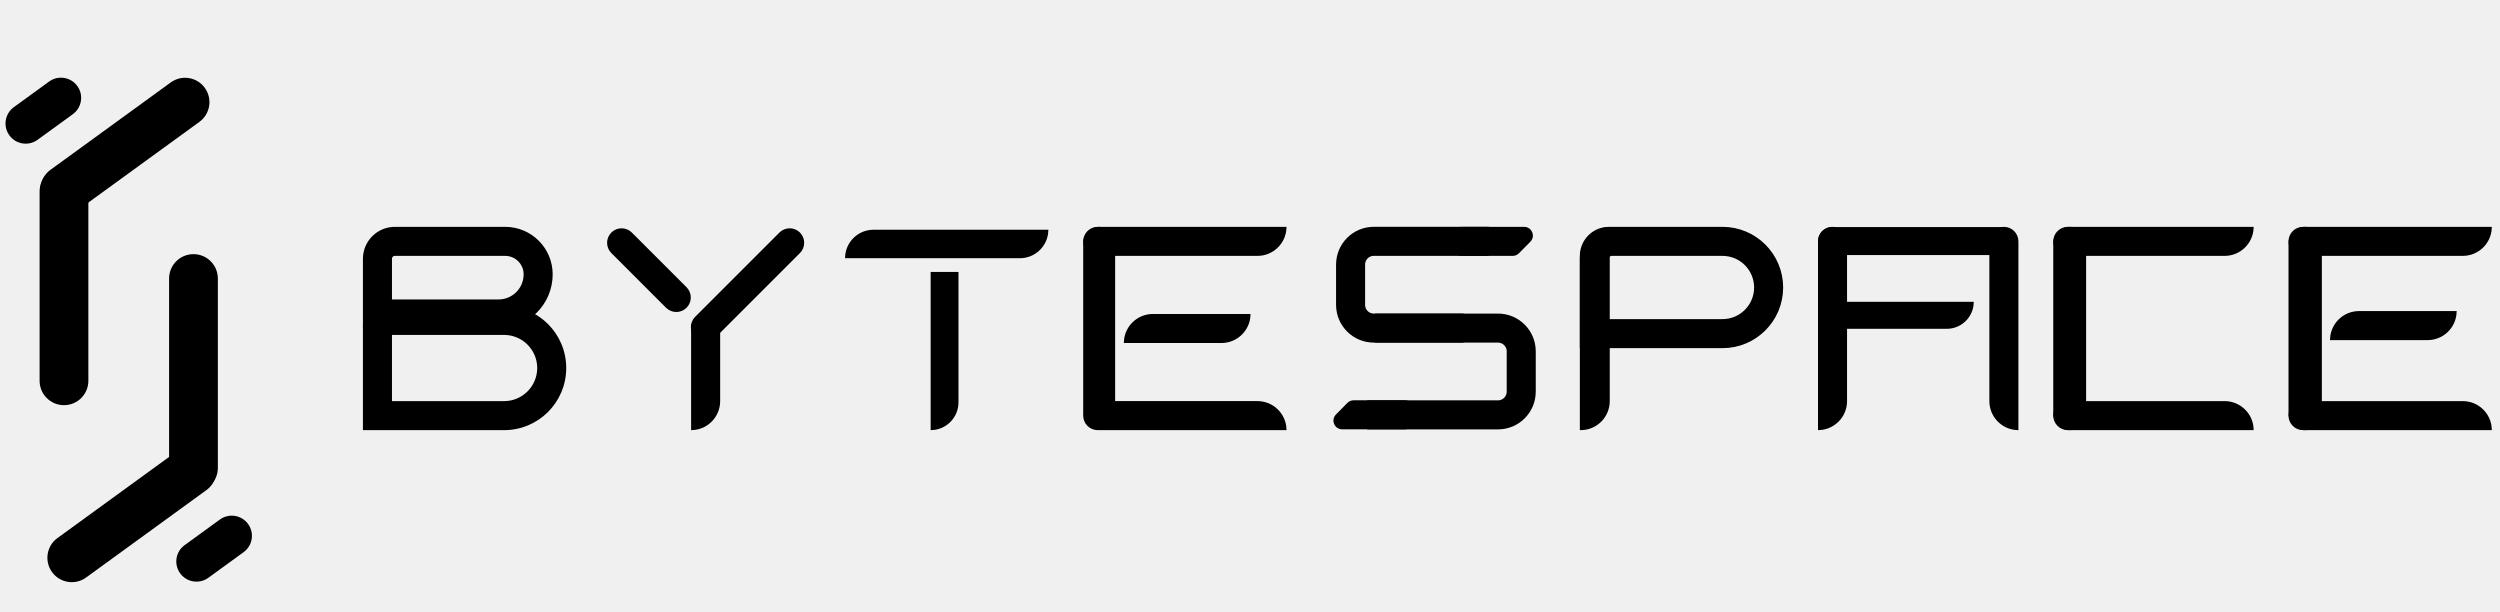
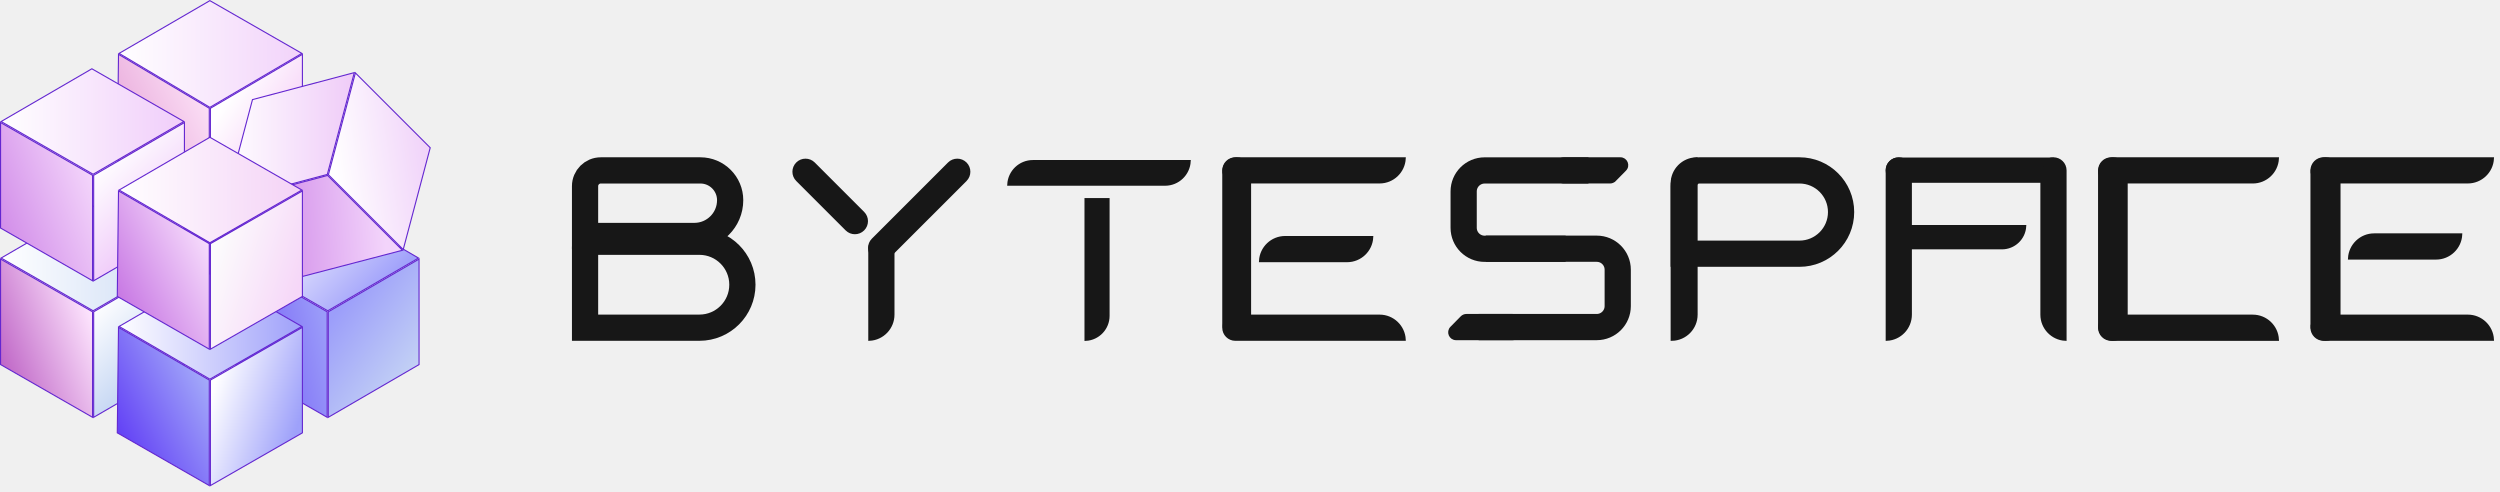
- <svg xmlns="http://www.w3.org/2000/svg" width="1247" height="305" viewBox="0 0 1247 305" fill="none">
-   <g clip-path="url(#clip0_935_70622)">
-     <rect x="1039.83" y="213.832" width="14.938" height="99.959" rx="7.469" transform="rotate(-180 1039.83 213.832)" fill="black" stroke="black" stroke-width="1.449" />
-     <path d="M1031.41 113.872H1123.38C1123 121.136 1116.99 126.91 1109.64 126.91H1031.41C1027.81 126.91 1024.89 123.992 1024.89 120.391C1024.89 116.791 1027.81 113.872 1031.41 113.872Z" fill="black" stroke="black" stroke-width="1.449" />
-     <path d="M1031.41 200.794H1109.64C1116.99 200.794 1123 206.568 1123.38 213.832H1031.41C1027.81 213.832 1024.89 210.913 1024.89 207.313C1024.89 203.712 1027.81 200.794 1031.41 200.794Z" fill="black" stroke="black" stroke-width="1.449" />
-     <rect x="907.545" y="126.513" width="12.535" height="96.957" rx="6.268" transform="rotate(-90 907.545 126.513)" fill="black" stroke="black" stroke-width="1.449" />
-     <path d="M971.042 163.285C977.836 163.285 983.388 157.968 983.763 151.268H920.803C917.485 151.268 914.794 153.958 914.794 157.277C914.794 160.595 917.485 163.285 920.803 163.285H971.042Z" fill="black" stroke="black" stroke-width="1.449" />
-     <path d="M993.019 200.069V120.391C993.019 116.791 995.937 113.872 999.538 113.872C1003.14 113.872 1006.06 116.791 1006.06 120.391V213.813C998.793 213.436 993.019 207.427 993.019 200.069Z" fill="black" stroke="black" stroke-width="1.449" />
-     <path d="M920.584 200.069C920.584 207.427 914.81 213.436 907.546 213.813V120.391C907.546 116.791 910.465 113.872 914.065 113.872C917.666 113.872 920.584 116.791 920.584 120.391V200.069Z" fill="black" stroke="black" stroke-width="1.449" />
-     <path d="M730.023 163.655H685.264C678.863 163.655 673.674 158.466 673.674 152.066V131.961C673.674 125.56 678.863 120.371 685.264 120.371H742.633" stroke="black" stroke-width="14.487" />
-     <path d="M681.949 206.939L747.199 206.939C753.6 206.939 758.789 201.75 758.789 195.35V175.245C758.789 168.844 753.6 163.655 747.199 163.655H685.89" stroke="black" stroke-width="14.487" />
-     <path d="M728.971 126.91H754.544C755.513 126.91 756.442 126.522 757.123 125.831L762.836 120.037C765.092 117.748 763.471 113.872 760.257 113.872H728.971C726.971 113.872 725.349 115.494 725.349 117.494V123.289C725.349 125.289 726.971 126.91 728.971 126.91Z" fill="black" stroke="black" stroke-width="1.449" />
-     <path d="M700.72 200.388H675.181C674.211 200.388 673.281 200.777 672.6 201.468L666.893 207.263C664.639 209.552 666.26 213.426 669.474 213.426H700.72C702.721 213.426 704.342 211.805 704.342 209.804V204.01C704.342 202.009 702.721 200.388 700.72 200.388Z" fill="black" stroke="black" stroke-width="1.449" />
-     <path d="M345.452 163.852V213.813C352.716 213.436 358.491 207.427 358.491 200.069V163.852C358.491 160.252 355.572 157.333 351.971 157.333C348.371 157.333 345.452 160.252 345.452 163.852Z" fill="black" stroke="black" stroke-width="1.449" />
-     <path d="M398.5 125.708L356.437 167.772C353.895 170.313 349.775 170.313 347.233 167.772C344.692 165.23 344.692 161.11 347.233 158.568L389.297 116.505C391.838 113.963 395.959 113.963 398.5 116.505C401.042 119.046 401.042 123.167 398.5 125.708Z" fill="black" stroke="black" stroke-width="1.449" />
-     <path d="M305.445 125.708L332.735 152.998C335.277 155.539 339.397 155.539 341.939 152.998C344.48 150.456 344.48 146.336 341.939 143.794L314.649 116.505C312.107 113.963 307.987 113.963 305.445 116.505C302.904 119.046 302.904 123.167 305.445 125.708Z" fill="black" stroke="black" stroke-width="1.449" />
-     <path d="M435.716 115.321H522.176C521.8 122.429 515.917 128.077 508.715 128.077H422.255C422.632 120.969 428.514 115.321 435.716 115.321Z" fill="black" stroke="black" stroke-width="1.449" />
-     <path d="M464.935 136.365V213.812C471.862 213.436 477.363 207.7 477.363 200.679V136.365H464.935Z" fill="black" stroke="black" stroke-width="1.449" />
-     <rect x="555.51" y="212.383" width="14.487" height="98.511" rx="7.243" transform="rotate(-180 555.51 212.383)" fill="black" stroke="black" stroke-width="1.449" />
-     <path d="M547.544 113.872H640.966C640.589 121.136 634.58 126.91 627.222 126.91H547.544C543.944 126.91 541.025 123.991 541.025 120.391C541.025 116.791 543.944 113.872 547.544 113.872Z" fill="black" stroke="black" stroke-width="1.449" />
-     <path d="M547.544 200.793H627.222C634.58 200.793 640.589 206.567 640.966 213.831H547.544C543.944 213.831 541.025 210.913 541.025 207.312C541.025 203.712 543.944 200.793 547.544 200.793Z" fill="black" stroke="black" stroke-width="1.449" />
-     <path d="M575.069 157.333H623.016C622.64 164.597 616.63 170.371 609.272 170.371H561.325C561.702 163.107 567.711 157.333 575.069 157.333Z" fill="black" stroke="black" stroke-width="1.449" />
-     <rect x="1157.41" y="213.832" width="15.176" height="99.959" rx="7.588" transform="rotate(-180 1157.41 213.832)" fill="black" stroke="black" stroke-width="1.449" />
-     <path d="M1148.75 113.872H1242.17C1241.8 121.136 1235.79 126.91 1228.43 126.91H1148.75C1145.15 126.91 1142.23 123.992 1142.23 120.391C1142.23 116.791 1145.15 113.872 1148.75 113.872Z" fill="black" stroke="black" stroke-width="1.449" />
-     <path d="M1148.75 200.794H1228.43C1235.79 200.794 1241.8 206.568 1242.17 213.832H1148.75C1145.15 213.832 1142.23 210.913 1142.23 207.313C1142.23 203.712 1145.15 200.794 1148.75 200.794Z" fill="black" stroke="black" stroke-width="1.449" />
-     <path d="M1176.7 155.884H1224.64C1224.27 163.148 1218.26 168.922 1210.9 168.922H1162.96C1163.33 161.658 1169.34 155.884 1176.7 155.884Z" fill="black" stroke="black" stroke-width="1.449" />
-     <path d="M196.963 120.391H251.981C261.067 120.391 268.431 127.756 268.431 136.841C268.431 147.758 259.581 156.608 248.664 156.608H188.271V129.083C188.271 124.283 192.162 120.391 196.963 120.391Z" stroke="black" stroke-width="14.487" />
-     <mask id="path-26-inside-1_935_70622" fill="white">
-       <path d="M181.027 162.725C181.027 157.124 185.568 152.584 191.168 152.584H251.45C268.563 152.584 282.435 166.457 282.435 183.57V183.57C282.435 200.683 268.563 214.556 251.45 214.556H181.027V162.725Z" />
-     </mask>
-     <path d="M181.027 162.725C181.027 157.124 185.568 152.584 191.168 152.584H251.45C268.563 152.584 282.435 166.457 282.435 183.57V183.57C282.435 200.683 268.563 214.556 251.45 214.556H181.027V162.725Z" stroke="black" stroke-width="28.974" mask="url(#path-26-inside-1_935_70622)" />
-     <path d="M802.216 200.069V113.876C794.753 114.034 788.752 120.134 788.752 127.635V213.829C796.215 213.67 802.216 207.57 802.216 200.069Z" fill="black" stroke="black" stroke-width="1.449" />
-     <path d="M803.963 120.391H859.179C871.889 120.391 882.192 130.695 882.192 143.405C882.192 156.115 871.889 166.418 859.179 166.418H795.271V129.084C795.271 124.283 799.162 120.391 803.963 120.391Z" stroke="black" stroke-width="14.487" />
-     <rect x="19.754" y="83.329" width="24.322" height="118.771" rx="12.161" fill="black" />
-     <rect x="29.605" y="111.548" width="24.322" height="98.503" rx="12.161" transform="rotate(-126 29.6055 111.548)" fill="black" />
-     <rect x="32.641" y="34.754" width="20.13" height="41.878" rx="10.065" transform="rotate(54 32.6406 34.7539)" fill="black" />
-     <rect x="108.664" y="245.54" width="24.322" height="118.771" rx="12.161" transform="rotate(180 108.664 245.54)" fill="black" />
-     <rect x="98.508" y="217.632" width="24.322" height="98.503" rx="12.161" transform="rotate(54 98.5078 217.632)" fill="black" />
-     <rect x="95.777" y="294.117" width="20.13" height="41.878" rx="10.065" transform="rotate(-126 95.7773 294.117)" fill="black" />
-   </g>
+ <svg xmlns="http://www.w3.org/2000/svg" width="356" height="70" viewBox="0 0 356 70" fill="none">
+   <path d="M16.875 27.171L29.802 34.682V49.704L16.701 42.193L16.875 27.171Z" fill="url(#paint0_linear_1072_276290)" stroke="#6326D0" stroke-width="0.158" />
+   <path d="M29.962 49.704V34.682L43.063 27.171V42.193L29.962 49.704Z" fill="url(#paint1_linear_1072_276290)" stroke="#6326D0" stroke-width="0.158" />
+   <path d="M29.884 34.537L16.958 27.026L29.884 19.515L42.984 27.026L29.884 34.537Z" fill="url(#paint2_linear_1072_276290)" stroke="#6326D0" stroke-width="0.158" />
+   <path d="M0.079 36.891L13.181 44.402V59.424L0.079 51.913V36.891Z" fill="url(#paint3_linear_1072_276290)" stroke="#6326D0" stroke-width="0.158" />
+   <path d="M13.337 59.423V44.402L26.262 36.892V51.913L13.337 59.423Z" fill="url(#paint4_linear_1072_276290)" stroke="#6326D0" stroke-width="0.158" />
+   <path d="M13.26 44.257L0.158 36.746L13.083 29.235L26.184 36.747L13.26 44.257Z" fill="url(#paint5_linear_1072_276290)" stroke="#6326D0" stroke-width="0.158" />
+   <path d="M33.489 36.891L46.591 44.402V59.424L33.489 51.913V36.891Z" fill="url(#paint6_linear_1072_276290)" stroke="#6326D0" stroke-width="0.158" />
+   <path d="M46.747 59.423V44.402L59.672 36.892V51.913L46.747 59.423Z" fill="url(#paint7_linear_1072_276290)" stroke="#6326D0" stroke-width="0.158" />
+   <path d="M46.67 44.257L33.569 36.746L46.67 29.235L59.595 36.746L46.67 44.257Z" fill="url(#paint8_linear_1072_276290)" stroke="#6326D0" stroke-width="0.158" />
+   <path d="M16.875 46.612L29.802 54.123V69.145L16.701 61.634L16.875 46.612Z" fill="url(#paint9_linear_1072_276290)" stroke="#6326D0" stroke-width="0.158" />
+   <path d="M29.962 69.145V54.123L43.063 46.612V61.634L29.962 69.145Z" fill="url(#paint10_linear_1072_276290)" stroke="#6326D0" stroke-width="0.158" />
+   <path d="M29.884 53.995L16.958 46.484L29.884 38.973L42.984 46.484L29.884 53.995Z" fill="url(#paint11_linear_1072_276290)" stroke="#6326D0" stroke-width="0.158" />
+   <path d="M16.875 7.732L29.802 15.418V30.439L16.701 22.753L16.875 7.732Z" fill="url(#paint12_linear_1072_276290)" stroke="#6326D0" stroke-width="0.158" />
+   <path d="M29.962 30.439V15.418L43.063 7.732V22.753L29.962 30.439Z" fill="url(#paint13_linear_1072_276290)" stroke="#6326D0" stroke-width="0.158" />
+   <path d="M29.884 15.29L16.957 7.603L29.884 0.091L42.986 7.603L29.884 15.29Z" fill="url(#paint14_linear_1072_276290)" stroke="#6326D0" stroke-width="0.158" />
+   <path d="M0.079 17.45L13.181 24.962V39.984L0.079 32.472V17.45Z" fill="url(#paint15_linear_1072_276290)" stroke="#6326D0" stroke-width="0.158" />
+   <path d="M13.337 39.983V24.961L26.262 17.451V32.472L13.337 39.983Z" fill="url(#paint16_linear_1072_276290)" stroke="#6326D0" stroke-width="0.158" />
+   <path d="M13.26 24.816L0.158 17.305L13.083 9.795L26.184 17.306L13.26 24.816Z" fill="url(#paint17_linear_1072_276290)" stroke="#6326D0" stroke-width="0.158" />
+   <path d="M32.152 28.825L46.651 24.982L57.305 35.637L42.632 39.48L32.152 28.825Z" fill="url(#paint18_linear_1072_276290)" stroke="#6326D0" stroke-width="0.158" />
+   <path d="M57.419 35.535L46.764 24.88L50.607 10.383L61.262 21.038L57.419 35.535Z" fill="url(#paint19_linear_1072_276290)" stroke="#6326D0" stroke-width="0.158" />
+   <path d="M46.609 24.839L32.111 28.682L35.954 14.184L50.452 10.341L46.609 24.839Z" fill="url(#paint20_linear_1072_276290)" stroke="#6326D0" stroke-width="0.158" />
+   <path d="M16.875 27.188L29.802 34.699V49.722L16.701 42.211L16.875 27.188Z" fill="url(#paint21_linear_1072_276290)" stroke="#6326D0" stroke-width="0.158" />
+   <path d="M29.962 49.722V34.7L43.063 27.188V42.21L29.962 49.722Z" fill="url(#paint22_linear_1072_276290)" stroke="#6326D0" stroke-width="0.158" />
+   <path d="M29.884 34.571L16.958 27.06L29.884 19.549L42.984 27.06L29.884 34.571Z" fill="url(#paint23_linear_1072_276290)" stroke="#6326D0" stroke-width="0.158" />
+   <rect x="302.798" y="48.351" width="3.85" height="25.765" rx="1.925" transform="rotate(-180 302.798 48.3509)" fill="#171717" stroke="#171717" stroke-width="0.373" />
+   <path d="M300.629 25.943C299.701 25.943 298.948 25.191 298.948 24.263C298.948 23.335 299.701 22.583 300.629 22.583H324.335C324.238 24.455 322.689 25.943 320.793 25.943H300.629Z" fill="#171717" stroke="#171717" stroke-width="0.373" />
+   <path d="M300.629 48.351C299.701 48.351 298.948 47.599 298.948 46.671C298.948 45.743 299.701 44.99 300.629 44.99H320.793C322.689 44.99 324.238 46.478 324.335 48.351H300.629Z" fill="#171717" stroke="#171717" stroke-width="0.373" />
+   <rect x="268.706" y="25.846" width="3.231" height="24.991" rx="1.615" transform="rotate(-90 268.706 25.8458)" fill="#171717" stroke="#171717" stroke-width="0.373" />
+   <path d="M285.072 35.322C286.823 35.322 288.254 33.951 288.351 32.224H272.123C271.268 32.224 270.574 32.917 270.574 33.773C270.574 34.628 271.268 35.322 272.123 35.322H285.072Z" fill="#171717" stroke="#171717" stroke-width="0.373" />
+   <path d="M294.095 48.346C292.222 48.249 290.734 46.7 290.734 44.804V24.266C290.734 23.338 291.486 22.586 292.414 22.586C293.342 22.586 294.095 23.338 294.095 24.266V48.346Z" fill="#171717" stroke="#171717" stroke-width="0.373" />
+   <path d="M272.067 44.804C272.067 46.7 270.579 48.249 268.707 48.346V24.266C268.707 23.338 269.459 22.586 270.387 22.586C271.315 22.586 272.067 23.338 272.067 24.266V44.804Z" fill="#171717" stroke="#171717" stroke-width="0.373" />
+   <path d="M222.949 35.427H211.412C209.762 35.427 208.425 34.09 208.425 32.44V27.258C208.425 25.608 209.762 24.271 211.412 24.271H226.199" stroke="#171717" stroke-width="3.734" />
+   <path d="M210.559 46.574L227.377 46.574C229.027 46.574 230.364 45.237 230.364 43.587V38.405C230.364 36.755 229.027 35.418 227.377 35.418H211.574" stroke="#171717" stroke-width="3.734" />
+   <path d="M221.745 25.01C221.745 25.525 222.163 25.943 222.679 25.943H229.27C229.52 25.943 229.76 25.843 229.935 25.665L230.067 25.795L229.935 25.665L231.408 24.171C231.989 23.581 231.571 22.583 230.743 22.583H222.679C222.163 22.583 221.745 23 221.745 23.516V25.01Z" fill="#171717" stroke="#171717" stroke-width="0.373" />
+   <path d="M216.329 45.828C216.329 45.313 215.911 44.895 215.395 44.895H208.813C208.562 44.895 208.323 44.995 208.147 45.173L206.676 46.667C206.095 47.257 206.513 48.256 207.342 48.256H215.395C215.911 48.256 216.329 47.838 216.329 47.322V45.828Z" fill="#171717" stroke="#171717" stroke-width="0.373" />
+   <path d="M127.188 35.468C127.188 34.54 126.436 33.788 125.508 33.788C124.58 33.788 123.828 34.54 123.828 35.468V48.345C125.7 48.248 127.188 46.699 127.188 44.803V35.468Z" fill="#171717" stroke="#171717" stroke-width="0.373" />
+   <path d="M135.13 23.271C135.785 22.616 136.847 22.616 137.503 23.271C138.158 23.926 138.158 24.988 137.503 25.643L126.66 36.485C126.005 37.14 124.943 37.14 124.288 36.485C123.633 35.83 123.633 34.768 124.288 34.113L135.13 23.271Z" fill="#171717" stroke="#171717" stroke-width="0.373" />
+   <path d="M115.889 23.271C115.234 22.616 114.172 22.616 113.517 23.271C112.862 23.926 112.862 24.988 113.517 25.643L120.551 32.677C121.206 33.332 122.268 33.332 122.923 32.677C123.578 32.022 123.578 30.96 122.923 30.305L115.889 23.271Z" fill="#171717" stroke="#171717" stroke-width="0.373" />
+   <path d="M143.617 26.263C143.714 24.431 145.231 22.975 147.087 22.975H169.372C169.275 24.807 167.759 26.263 165.903 26.263L143.617 26.263Z" fill="#171717" stroke="#171717" stroke-width="0.373" />
+   <path d="M154.616 48.357C156.402 48.26 157.82 46.782 157.82 44.972V28.395H154.616V48.357Z" fill="#171717" stroke="#171717" stroke-width="0.373" />
+   <rect x="177.97" y="47.974" width="3.734" height="25.391" rx="1.867" transform="rotate(-180 177.97 47.9739)" fill="#171717" stroke="#171717" stroke-width="0.373" />
+   <path d="M175.914 25.939C174.986 25.939 174.234 25.187 174.234 24.259C174.234 23.331 174.986 22.579 175.914 22.579H199.994C199.896 24.451 198.348 25.939 196.451 25.939H175.914Z" fill="#171717" stroke="#171717" stroke-width="0.373" />
+   <path d="M175.914 48.347C174.986 48.347 174.234 47.595 174.234 46.667C174.234 45.739 174.986 44.987 175.914 44.987H196.451C198.348 44.987 199.896 46.475 199.994 48.347H175.914Z" fill="#171717" stroke="#171717" stroke-width="0.373" />
+   <path d="M179.465 37.151C179.562 35.279 181.111 33.791 183.007 33.791H195.366C195.269 35.663 193.72 37.151 191.824 37.151H179.465Z" fill="#171717" stroke="#171717" stroke-width="0.373" />
+   <rect x="333.106" y="48.347" width="3.912" height="25.765" rx="1.956" transform="rotate(-180 333.106 48.3472)" fill="#171717" stroke="#171717" stroke-width="0.373" />
+   <path d="M330.875 25.939C329.947 25.939 329.195 25.187 329.195 24.259C329.195 23.331 329.947 22.579 330.875 22.579H354.955C354.857 24.451 353.309 25.939 351.412 25.939H330.875Z" fill="#171717" stroke="#171717" stroke-width="0.373" />
+   <path d="M330.875 48.347C329.947 48.347 329.195 47.595 329.195 46.667C329.195 45.739 329.947 44.987 330.875 44.987H351.412C353.309 44.987 354.857 46.475 354.955 48.347H330.875Z" fill="#171717" stroke="#171717" stroke-width="0.373" />
+   <path d="M334.539 36.778C334.636 34.906 336.185 33.417 338.082 33.417H350.439C350.342 35.29 348.793 36.778 346.896 36.778H334.539Z" fill="#171717" stroke="#171717" stroke-width="0.373" />
+   <path d="M83.312 26.507C83.312 25.27 84.315 24.266 85.553 24.266H99.734C102.076 24.266 103.974 26.165 103.974 28.506C103.974 31.32 101.693 33.602 98.879 33.602H83.312V26.507Z" stroke="#171717" stroke-width="3.734" />
+   <mask id="path-50-inside-1_1072_276290" fill="white">
+     <path d="M81.445 35.171C81.445 33.727 82.616 32.557 84.059 32.557H99.597C104.008 32.557 107.584 36.133 107.584 40.544C107.584 44.955 104.008 48.53 99.597 48.53H81.445V35.171Z" />
+   </mask>
+   <path d="M81.445 35.171C81.445 33.727 82.616 32.557 84.059 32.557H99.597C104.008 32.557 107.584 36.133 107.584 40.544C107.584 44.955 104.008 48.53 99.597 48.53H81.445V35.171Z" stroke="#171717" stroke-width="7.468" mask="url(#path-50-inside-1_1072_276290)" />
+   <path d="M238.085 48.35C240.009 48.309 241.556 46.737 241.556 44.804V22.587C239.632 22.628 238.085 24.2 238.085 26.133V48.35Z" fill="#171717" stroke="#171717" stroke-width="0.373" />
+   <path d="M239.765 26.505C239.765 25.268 240.769 24.265 242.006 24.265H256.238C259.514 24.265 262.17 26.921 262.17 30.197C262.17 33.473 259.514 36.129 256.238 36.129H239.765V26.505Z" stroke="#171717" stroke-width="3.734" />
  <defs>
-     <clipPath id="clip0_935_70622">
-       <rect width="1247" height="305" fill="white" />
-     </clipPath>
+     <linearGradient id="paint0_linear_1072_276290" x1="14.769" y1="42.943" x2="31.932" y2="33.988" gradientUnits="userSpaceOnUse">
+       <stop stop-color="#C097E1" />
+       <stop offset="1" stop-color="#FFE8FF" />
+     </linearGradient>
+     <linearGradient id="paint1_linear_1072_276290" x1="31.37" y1="35.115" x2="38.235" y2="39.593" gradientUnits="userSpaceOnUse">
+       <stop stop-color="white" />
+       <stop offset="1" stop-color="#C9D9F4" />
+     </linearGradient>
+     <linearGradient id="paint2_linear_1072_276290" x1="16.746" y1="27.049" x2="43.112" y2="27.049" gradientUnits="userSpaceOnUse">
+       <stop stop-color="white" />
+       <stop offset="1" stop-color="#C9D9F4" />
+     </linearGradient>
+     <linearGradient id="paint3_linear_1072_276290" x1="-3.441" y1="52.094" x2="13.722" y2="45.378" gradientUnits="userSpaceOnUse">
+       <stop stop-color="#B149BA" />
+       <stop offset="1" stop-color="#FFE8FF" />
+     </linearGradient>
+     <linearGradient id="paint4_linear_1072_276290" x1="14.444" y1="42.702" x2="22.503" y2="50.91" gradientUnits="userSpaceOnUse">
+       <stop stop-color="white" />
+       <stop offset="1" stop-color="#C9D9F4" />
+     </linearGradient>
+     <linearGradient id="paint5_linear_1072_276290" x1="0.028" y1="36.733" x2="26.394" y2="36.733" gradientUnits="userSpaceOnUse">
+       <stop stop-color="white" />
+       <stop offset="1" stop-color="#C9D9F4" />
+     </linearGradient>
+     <linearGradient id="paint6_linear_1072_276290" x1="32.422" y1="49.96" x2="46.302" y2="46.676" gradientUnits="userSpaceOnUse">
+       <stop stop-color="#6D52F6" />
+       <stop offset="1" stop-color="#9A9BF9" />
+     </linearGradient>
+     <linearGradient id="paint7_linear_1072_276290" x1="47.974" y1="44.282" x2="60.849" y2="53.78" gradientUnits="userSpaceOnUse">
+       <stop stop-color="#9C9EFA" />
+       <stop offset="1" stop-color="#C9D9F4" />
+     </linearGradient>
+     <linearGradient id="paint8_linear_1072_276290" x1="40.041" y1="30.137" x2="53.223" y2="43.32" gradientUnits="userSpaceOnUse">
+       <stop stop-color="white" />
+       <stop offset="1" stop-color="#9C9DFA" />
+     </linearGradient>
+     <linearGradient id="paint9_linear_1072_276290" x1="15.872" y1="61.799" x2="31.542" y2="53.591" gradientUnits="userSpaceOnUse">
+       <stop stop-color="#5F3BF5" />
+       <stop offset="1" stop-color="#ACB8FA" />
+     </linearGradient>
+     <linearGradient id="paint10_linear_1072_276290" x1="30.233" y1="55.845" x2="42.62" y2="59.874" gradientUnits="userSpaceOnUse">
+       <stop stop-color="white" />
+       <stop offset="1" stop-color="#9EA1FA" />
+     </linearGradient>
+     <linearGradient id="paint11_linear_1072_276290" x1="16.746" y1="46.482" x2="43.112" y2="46.482" gradientUnits="userSpaceOnUse">
+       <stop stop-color="white" />
+       <stop offset="1" stop-color="#9EA0FA" />
+     </linearGradient>
+     <linearGradient id="paint12_linear_1072_276290" x1="14.769" y1="23.553" x2="31.932" y2="14.598" gradientUnits="userSpaceOnUse">
+       <stop stop-color="#E197D1" />
+       <stop offset="1" stop-color="#FFE8FA" />
+     </linearGradient>
+     <linearGradient id="paint13_linear_1072_276290" x1="31.37" y1="15.725" x2="38.235" y2="20.202" gradientUnits="userSpaceOnUse">
+       <stop stop-color="white" />
+       <stop offset="1" stop-color="#F8DAF9" />
+     </linearGradient>
+     <linearGradient id="paint14_linear_1072_276290" x1="16.746" y1="7.676" x2="43.112" y2="7.676" gradientUnits="userSpaceOnUse">
+       <stop stop-color="white" />
+       <stop offset="1" stop-color="#F2D3FA" />
+     </linearGradient>
+     <linearGradient id="paint15_linear_1072_276290" x1="-3.441" y1="32.703" x2="13.722" y2="25.987" gradientUnits="userSpaceOnUse">
+       <stop stop-color="#CA7DE5" />
+       <stop offset="1" stop-color="#F4D6FB" />
+     </linearGradient>
+     <linearGradient id="paint16_linear_1072_276290" x1="14.444" y1="23.311" x2="22.503" y2="31.52" gradientUnits="userSpaceOnUse">
+       <stop stop-color="white" />
+       <stop offset="1" stop-color="#F1CFFA" />
+     </linearGradient>
+     <linearGradient id="paint17_linear_1072_276290" x1="0.028" y1="17.342" x2="26.394" y2="17.342" gradientUnits="userSpaceOnUse">
+       <stop stop-color="white" />
+       <stop offset="1" stop-color="#F0CDFA" />
+     </linearGradient>
+     <linearGradient id="paint18_linear_1072_276290" x1="35.581" y1="32.911" x2="54.684" y2="31.568" gradientUnits="userSpaceOnUse">
+       <stop stop-color="#CB80E6" />
+       <stop offset="1" stop-color="#F3D4FB" />
+     </linearGradient>
+     <linearGradient id="paint19_linear_1072_276290" x1="47.546" y1="23.933" x2="63.365" y2="21.545" gradientUnits="userSpaceOnUse">
+       <stop stop-color="white" />
+       <stop offset="1" stop-color="#EECBF8" />
+     </linearGradient>
+     <linearGradient id="paint20_linear_1072_276290" x1="31.936" y1="19.548" x2="50.58" y2="19.548" gradientUnits="userSpaceOnUse">
+       <stop stop-color="white" />
+       <stop offset="1" stop-color="#EFCBF8" />
+     </linearGradient>
+     <linearGradient id="paint21_linear_1072_276290" x1="15.872" y1="42.425" x2="31.542" y2="34.217" gradientUnits="userSpaceOnUse">
+       <stop stop-color="#C572E2" />
+       <stop offset="1" stop-color="#FCE8FF" />
+     </linearGradient>
+     <linearGradient id="paint22_linear_1072_276290" x1="30.233" y1="36.471" x2="42.62" y2="40.501" gradientUnits="userSpaceOnUse">
+       <stop stop-color="#FCFCFC" />
+       <stop offset="1" stop-color="#F6D7F8" />
+     </linearGradient>
+     <linearGradient id="paint23_linear_1072_276290" x1="16.746" y1="27.108" x2="43.112" y2="27.108" gradientUnits="userSpaceOnUse">
+       <stop stop-color="white" />
+       <stop offset="1" stop-color="#F4D2F6" />
+     </linearGradient>
  </defs>
</svg>
